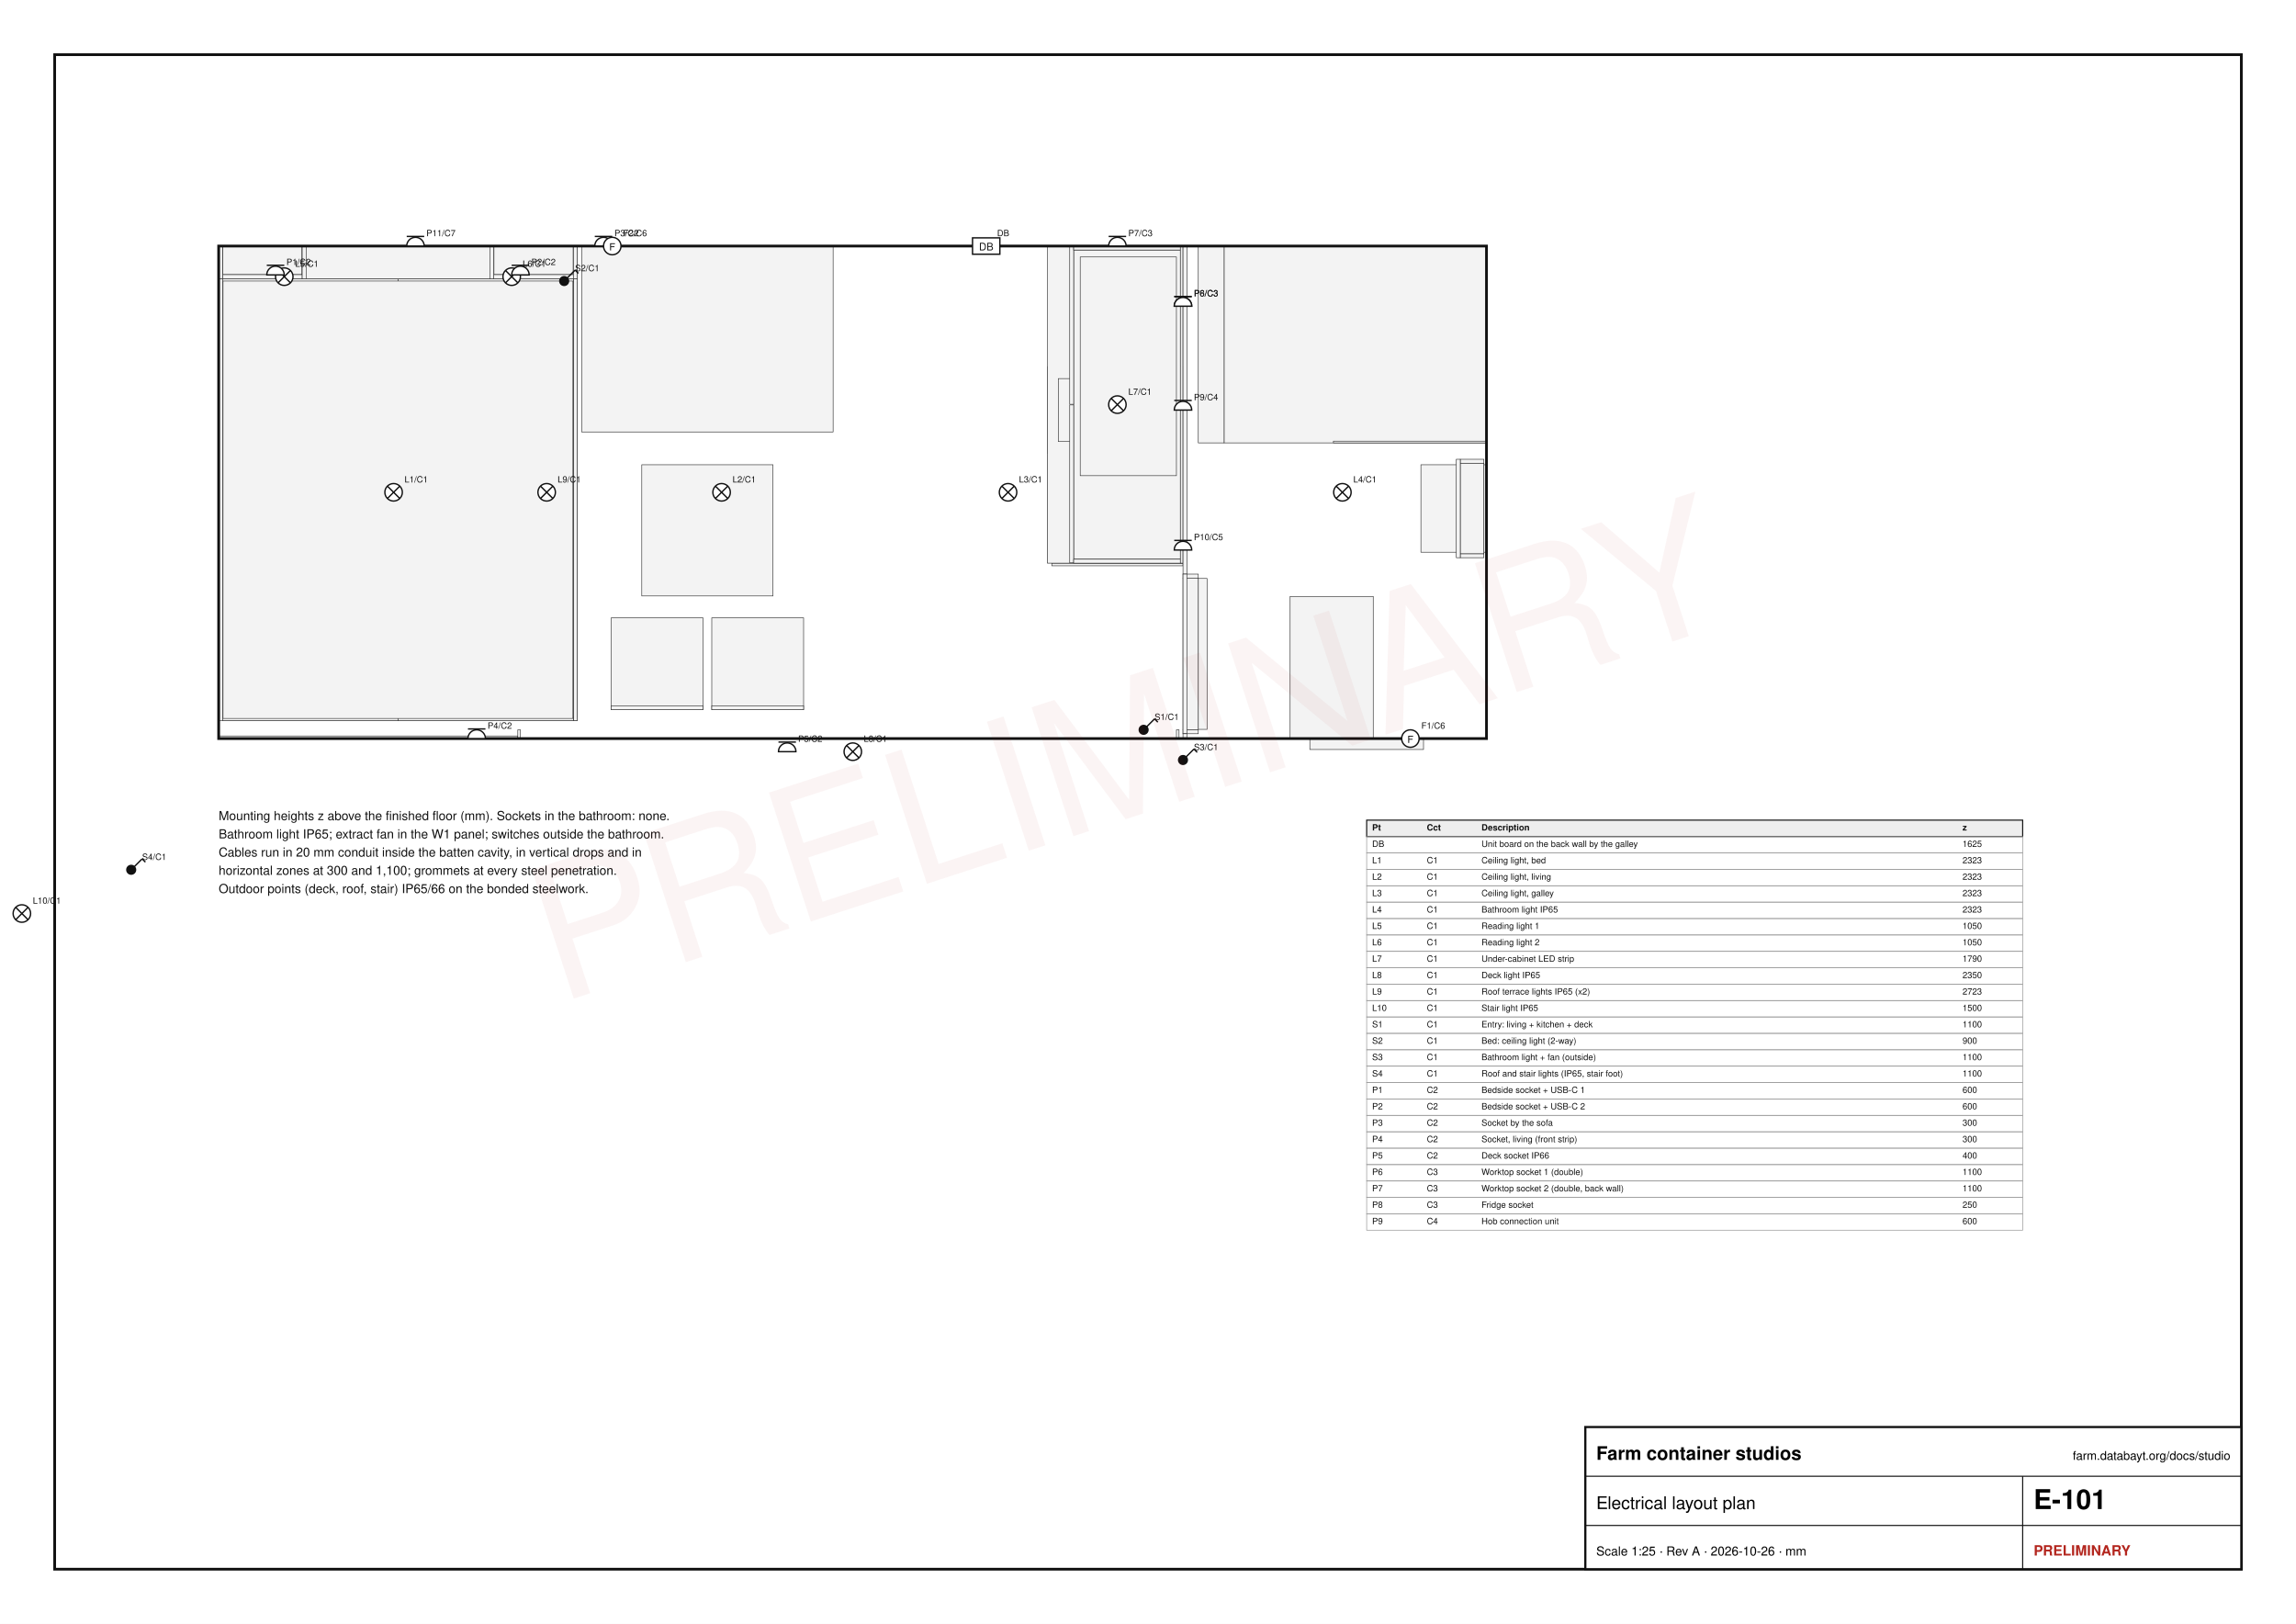
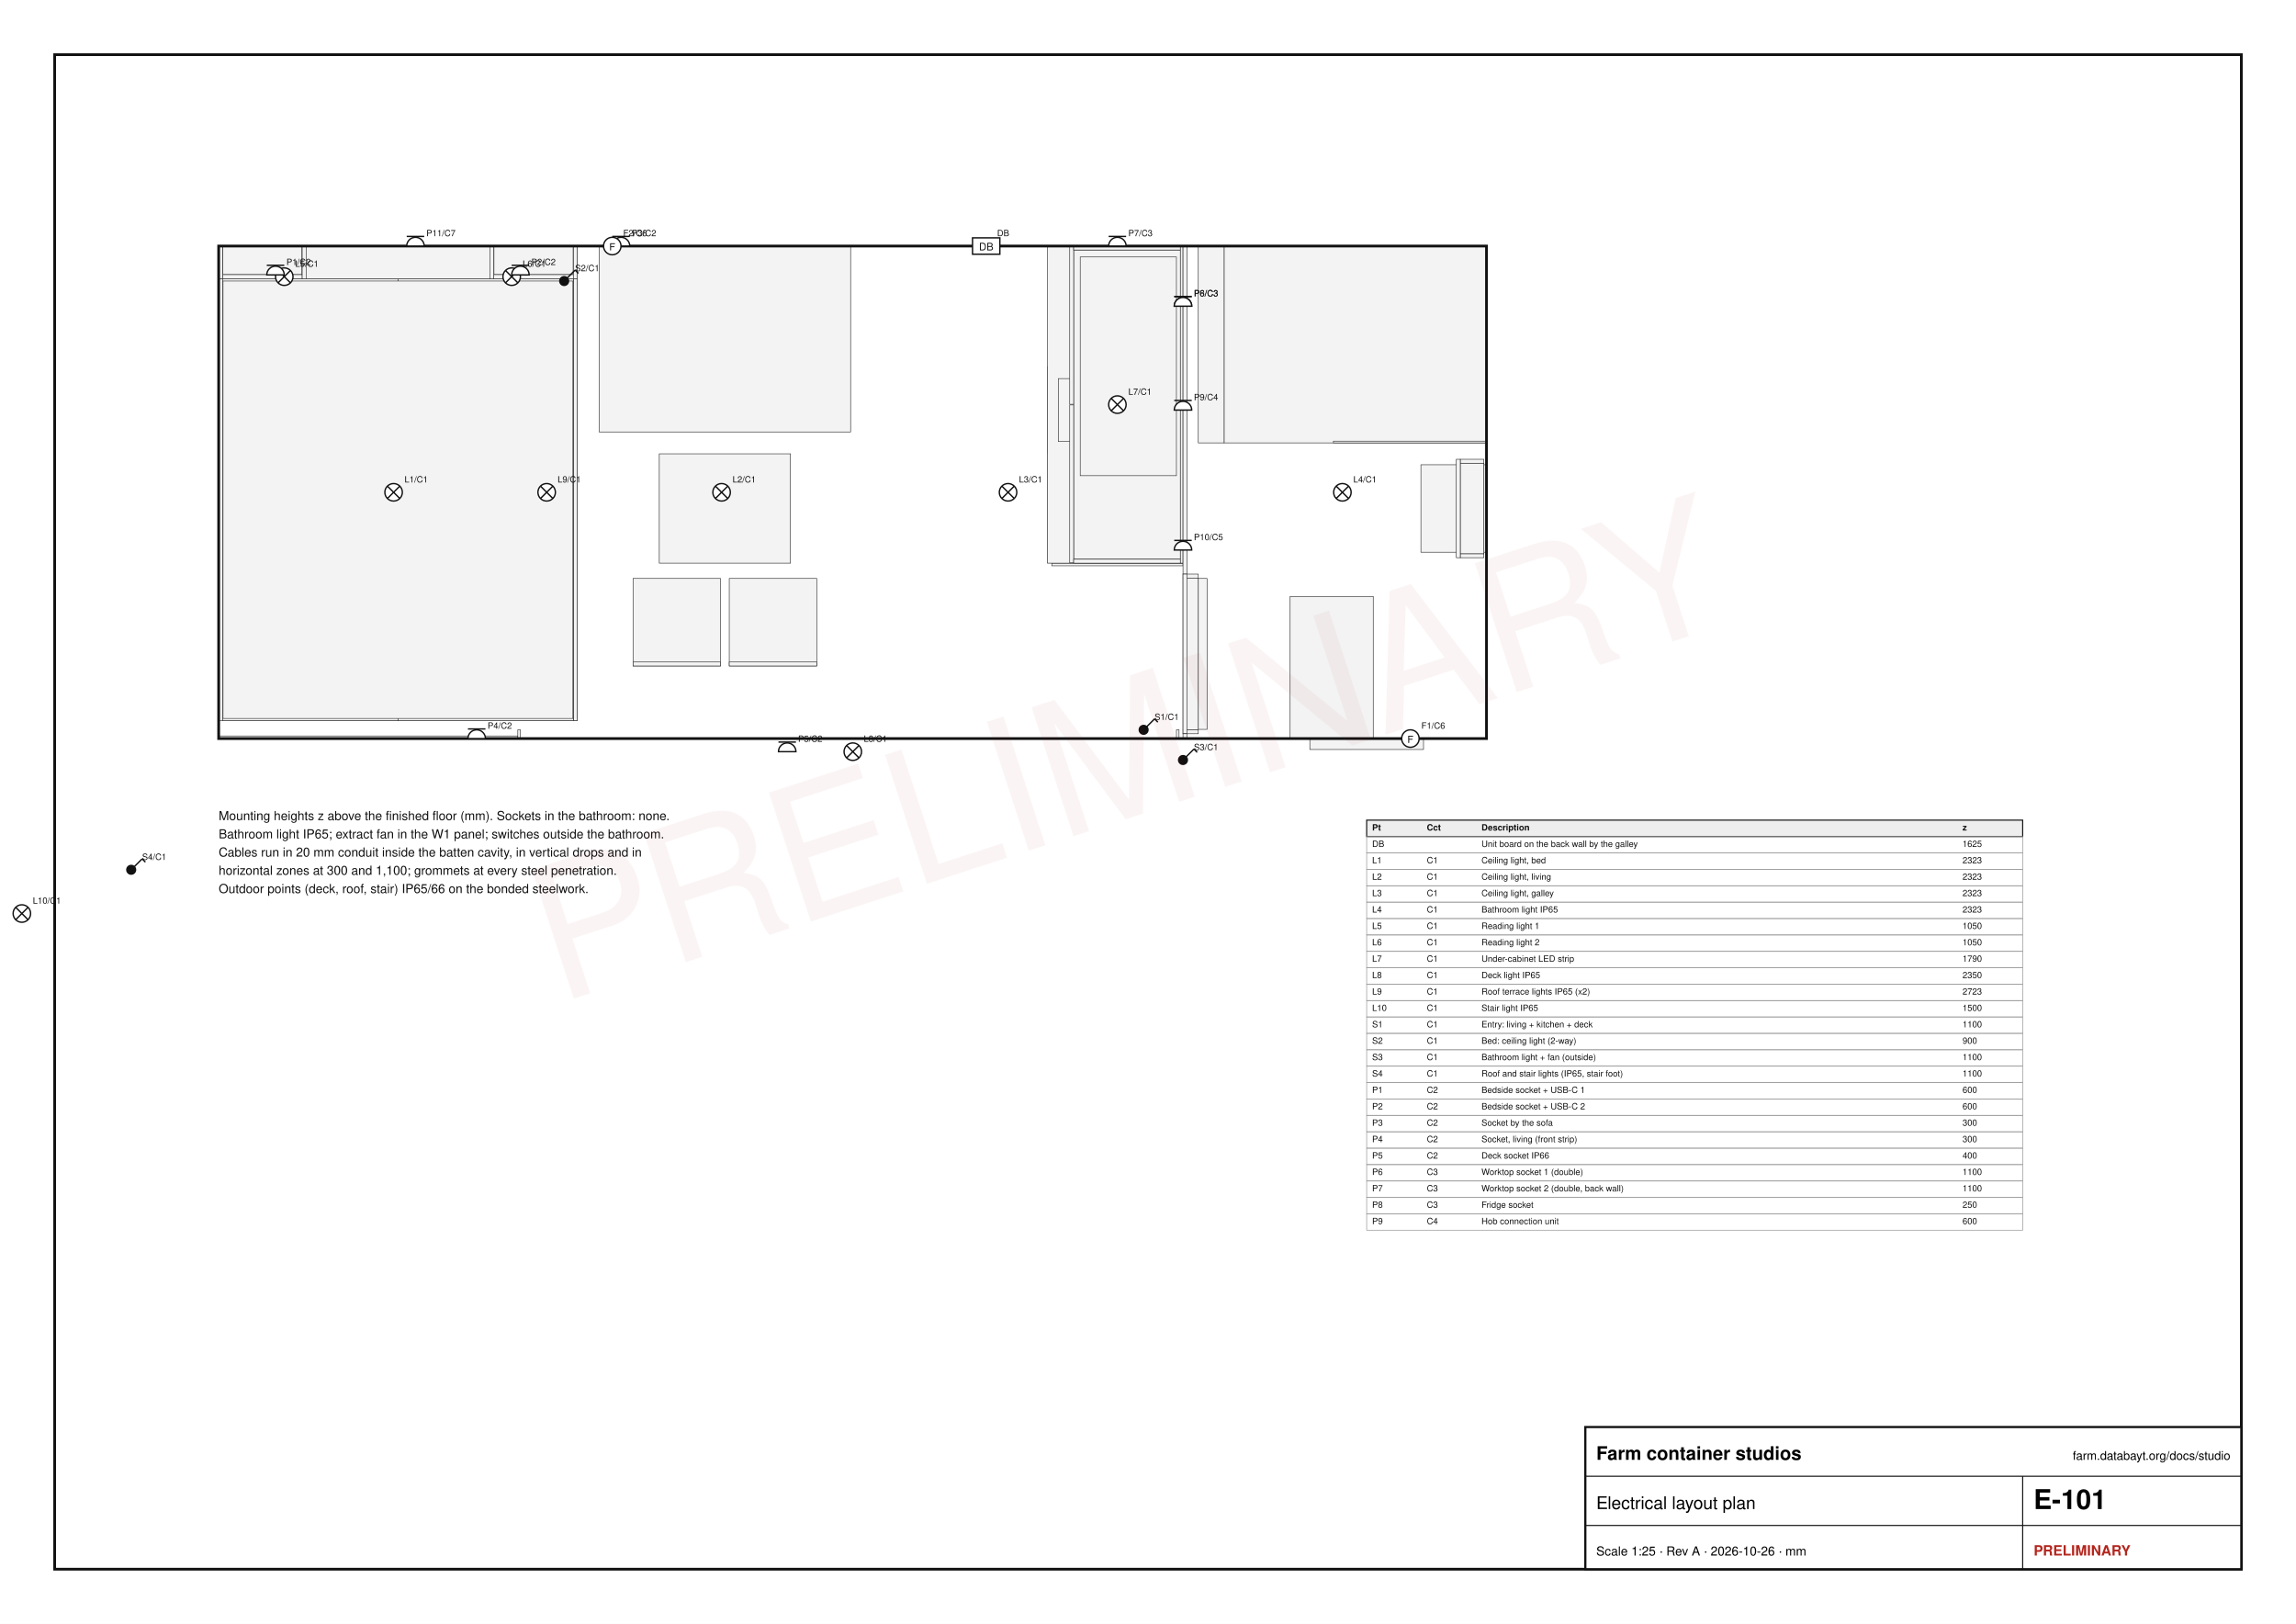
<svg xmlns="http://www.w3.org/2000/svg" width="420mm" height="297mm" viewBox="0 0 420 297" font-family="Helvetica, Arial, sans-serif">
  <rect x="0" y="0" width="420" height="297" fill="#fff" />
  <rect x="10" y="10" width="400" height="277" fill="none" stroke="#111" stroke-width="0.5" />
  <rect x="223.92" y="45" width="48" height="36" fill="#f3f3f3" stroke="#222" stroke-width="0.1" />
  <rect x="104.88" y="51" width="0.72" height="80.8" fill="#f3f3f3" stroke="#222" stroke-width="0.1" />
  <rect x="40" y="134.6" width="54.72" height="0.48" fill="#f3f3f3" stroke="#222" stroke-width="0.1" />
  <rect x="193.28" y="67" width="0.72" height="36" fill="#f3f3f3" stroke="#222" stroke-width="0.1" />
  <rect x="192.4" y="67.72" width="23.52" height="14.56" fill="#f3f3f3" stroke="#222" stroke-width="0.1" />
  <rect x="192.4" y="83.72" width="23.52" height="18.56" fill="#f3f3f3" stroke="#222" stroke-width="0.1" />
  <rect x="192.48" y="68.72" width="22.16" height="12.56" fill="#f3f3f3" stroke="#222" stroke-width="0.1" />
  <rect x="192.48" y="68.24" width="22.64" height="0.48" fill="#f3f3f3" stroke="#222" stroke-width="0.1" />
  <rect x="192.48" y="81.28" width="22.64" height="0.48" fill="#f3f3f3" stroke="#222" stroke-width="0.1" />
  <rect x="214.64" y="68.72" width="0.48" height="12.56" fill="#f3f3f3" stroke="#222" stroke-width="0.1" />
  <rect x="104.88" y="51.72" width="0.72" height="79.36" fill="#f3f3f3" stroke="#222" stroke-width="0.1" />
  <rect x="40" y="51" width="0.72" height="80.8" fill="#f3f3f3" stroke="#222" stroke-width="0.1" />
  <rect x="104.88" y="51" width="0.72" height="80.8" fill="#f3f3f3" stroke="#222" stroke-width="0.1" />
  <rect x="40.72" y="51" width="64.16" height="0.72" fill="#f3f3f3" stroke="#222" stroke-width="0.1" />
  <rect x="40.72" y="131.08" width="64.16" height="0.72" fill="#f3f3f3" stroke="#222" stroke-width="0.1" />
  <rect x="76.88" y="51.72" width="0.72" height="79.36" fill="#f3f3f3" stroke="#222" stroke-width="0.1" />
-   <rect x="112.6" y="121.04" width="15.2" height="0.72" fill="#f3f3f3" stroke="#222" stroke-width="0.1" />
-   <rect x="119.84" y="113.8" width="0.72" height="14.48" fill="#f3f3f3" stroke="#222" stroke-width="0.1" />
-   <rect x="131" y="121.04" width="15.2" height="0.72" fill="#f3f3f3" stroke="#222" stroke-width="0.1" />
-   <rect x="138.24" y="113.8" width="0.72" height="14.48" fill="#f3f3f3" stroke="#222" stroke-width="0.1" />
+   <rect x="116.6" y="113.44" width="14.4" height="0.72" fill="#f3f3f3" stroke="#222" stroke-width="0.1" />
+   <rect x="123.44" y="106.6" width="0.72" height="13.68" fill="#f3f3f3" stroke="#222" stroke-width="0.1" />
+   <rect x="134.2" y="113.44" width="14.4" height="0.72" fill="#f3f3f3" stroke="#222" stroke-width="0.1" />
+   <rect x="141.04" y="106.6" width="0.72" height="13.68" fill="#f3f3f3" stroke="#222" stroke-width="0.1" />
  <rect x="40.72" y="51" width="32.08" height="80.8" fill="#f3f3f3" stroke="#222" stroke-width="0.1" />
  <rect x="72.8" y="51" width="32.08" height="80.8" fill="#f3f3f3" stroke="#222" stroke-width="0.1" />
-   <rect x="111.8" y="113" width="16.8" height="16.8" fill="#f3f3f3" stroke="#222" stroke-width="0.1" />
-   <rect x="130.2" y="113" width="16.8" height="16.8" fill="#f3f3f3" stroke="#222" stroke-width="0.1" />
+   <rect x="115.8" y="105.8" width="16" height="16" fill="#f3f3f3" stroke="#222" stroke-width="0.1" />
+   <rect x="133.4" y="105.8" width="16" height="16" fill="#f3f3f3" stroke="#222" stroke-width="0.1" />
  <rect x="191.68" y="67.06" width="0.72" height="15.88" fill="#f3f3f3" stroke="#222" stroke-width="0.1" />
  <rect x="192.48" y="68.72" width="22.16" height="12.56" fill="#f3f3f3" stroke="#222" stroke-width="0.1" />
  <rect x="40.8" y="51.4" width="64" height="80" fill="#f3f3f3" stroke="#222" stroke-width="0.1" />
  <rect x="192.48" y="68.24" width="22.64" height="0.48" fill="#f3f3f3" stroke="#222" stroke-width="0.1" />
  <rect x="192.48" y="81.28" width="22.64" height="0.48" fill="#f3f3f3" stroke="#222" stroke-width="0.1" />
  <rect x="214.64" y="68.72" width="0.48" height="12.56" fill="#f3f3f3" stroke="#222" stroke-width="0.1" />
-   <rect x="119.4" y="96.64" width="20" height="0.72" fill="#f3f3f3" stroke="#222" stroke-width="0.1" />
-   <rect x="129.04" y="87" width="0.72" height="20" fill="#f3f3f3" stroke="#222" stroke-width="0.1" />
-   <rect x="117.4" y="85" width="24" height="24" fill="#f3f3f3" stroke="#222" stroke-width="0.1" />
+   <rect x="122.6" y="92.64" width="20" height="0.72" fill="#f3f3f3" stroke="#222" stroke-width="0.1" />
+   <rect x="132.24" y="85" width="0.72" height="16" fill="#f3f3f3" stroke="#222" stroke-width="0.1" />
+   <rect x="120.6" y="83" width="24" height="20" fill="#f3f3f3" stroke="#222" stroke-width="0.1" />
  <rect x="236" y="109.08" width="15.2" height="26" fill="#f3f3f3" stroke="#222" stroke-width="0.1" />
-   <rect x="106.4" y="45" width="46" height="34" fill="#f3f3f3" stroke="#222" stroke-width="0.1" />
-   <rect x="111.8" y="129.08" width="16.8" height="0.72" fill="#f3f3f3" stroke="#222" stroke-width="0.1" />
-   <rect x="130.2" y="129.08" width="16.8" height="0.72" fill="#f3f3f3" stroke="#222" stroke-width="0.1" />
+   <rect x="109.6" y="45" width="46" height="34" fill="#f3f3f3" stroke="#222" stroke-width="0.1" />
+   <rect x="115.8" y="121.08" width="16" height="0.72" fill="#f3f3f3" stroke="#222" stroke-width="0.1" />
+   <rect x="133.4" y="121.08" width="16" height="0.72" fill="#f3f3f3" stroke="#222" stroke-width="0.1" />
  <rect x="259.92" y="85" width="12" height="16" fill="#f3f3f3" stroke="#222" stroke-width="0.1" />
  <rect x="192.8" y="45.4" width="22" height="20.4" fill="#f3f3f3" stroke="#222" stroke-width="0.1" />
  <rect x="191.68" y="83.06" width="0.72" height="19.88" fill="#f3f3f3" stroke="#222" stroke-width="0.1" />
  <rect x="191.68" y="67.06" width="0.72" height="15.88" fill="#f3f3f3" stroke="#222" stroke-width="0.1" />
  <rect x="192.4" y="66.28" width="23.52" height="0.72" fill="#f3f3f3" stroke="#222" stroke-width="0.1" />
  <rect x="192.4" y="45" width="4" height="21.28" fill="#f3f3f3" stroke="#222" stroke-width="0.1" />
  <rect x="211.92" y="45" width="4" height="21.28" fill="#f3f3f3" stroke="#222" stroke-width="0.1" />
  <rect x="192.4" y="67" width="23.52" height="0.72" fill="#f3f3f3" stroke="#222" stroke-width="0.1" />
  <rect x="192.4" y="82.28" width="23.52" height="0.72" fill="#f3f3f3" stroke="#222" stroke-width="0.1" />
  <rect x="192.4" y="67.72" width="4" height="14.56" fill="#f3f3f3" stroke="#222" stroke-width="0.1" />
  <rect x="211.92" y="67.72" width="4" height="14.56" fill="#f3f3f3" stroke="#222" stroke-width="0.1" />
  <rect x="215.92" y="67" width="0.48" height="16" fill="#f3f3f3" stroke="#222" stroke-width="0.1" />
  <rect x="192.4" y="83" width="23.52" height="0.72" fill="#f3f3f3" stroke="#222" stroke-width="0.1" />
  <rect x="192.4" y="102.28" width="23.52" height="0.72" fill="#f3f3f3" stroke="#222" stroke-width="0.1" />
  <rect x="192.4" y="83.72" width="4" height="18.56" fill="#f3f3f3" stroke="#222" stroke-width="0.1" />
  <rect x="211.92" y="83.72" width="4" height="18.56" fill="#f3f3f3" stroke="#222" stroke-width="0.1" />
  <rect x="215.92" y="83" width="0.48" height="20" fill="#f3f3f3" stroke="#222" stroke-width="0.1" />
  <rect x="192.4" y="103" width="24" height="0.48" fill="#f3f3f3" stroke="#222" stroke-width="0.1" />
  <rect x="191.6" y="45" width="24.8" height="58" fill="#f3f3f3" stroke="#222" stroke-width="0.1" />
  <rect x="197.6" y="84.4" width="16.8" height="17.2" fill="#f3f3f3" stroke="#222" stroke-width="0.1" />
  <rect x="193.6" y="69.24" width="20.8" height="11.52" fill="#f3f3f3" stroke="#222" stroke-width="0.1" />
  <rect x="104.88" y="45" width="0.72" height="5.28" fill="#f3f3f3" stroke="#222" stroke-width="0.1" />
  <rect x="219.2" y="45" width="4.72" height="36" fill="#f3f3f3" stroke="#222" stroke-width="0.1" />
  <rect x="40" y="50.28" width="65.6" height="0.72" fill="#f3f3f3" stroke="#222" stroke-width="0.1" />
  <rect x="40" y="45" width="65.6" height="6" fill="#f3f3f3" stroke="#222" stroke-width="0.1" />
  <rect x="40.72" y="45" width="14.56" height="6" fill="#f3f3f3" stroke="#222" stroke-width="0.1" />
  <rect x="90.32" y="45" width="14.56" height="6" fill="#f3f3f3" stroke="#222" stroke-width="0.1" />
  <rect x="267.12" y="84.72" width="4.32" height="16.56" fill="#f3f3f3" stroke="#222" stroke-width="0.1" />
  <rect x="40.76" y="45.08" width="14.48" height="5.12" fill="#f3f3f3" stroke="#222" stroke-width="0.1" />
  <rect x="90.36" y="45.08" width="14.48" height="5.12" fill="#f3f3f3" stroke="#222" stroke-width="0.1" />
  <rect x="267.52" y="84.76" width="3.92" height="16.48" fill="#f3f3f3" stroke="#222" stroke-width="0.1" />
  <rect x="203.6" y="67.8" width="12" height="14.4" fill="#f3f3f3" stroke="#222" stroke-width="0.1" />
  <rect x="203.6" y="67" width="12.8" height="16" fill="#f3f3f3" stroke="#222" stroke-width="0.1" />
  <rect x="40.76" y="45.08" width="14.48" height="5.12" fill="#f3f3f3" stroke="#222" stroke-width="0.1" />
  <rect x="90.36" y="45.08" width="14.48" height="5.12" fill="#f3f3f3" stroke="#222" stroke-width="0.1" />
  <rect x="196.4" y="45.72" width="19.52" height="56.56" fill="#f3f3f3" stroke="#222" stroke-width="0.1" />
  <rect x="267.12" y="84" width="4.32" height="0.72" fill="#f3f3f3" stroke="#222" stroke-width="0.1" />
  <rect x="267.12" y="101.28" width="4.32" height="0.72" fill="#f3f3f3" stroke="#222" stroke-width="0.1" />
  <rect x="267.12" y="84.72" width="4.32" height="16.56" fill="#f3f3f3" stroke="#222" stroke-width="0.1" />
  <rect x="266.4" y="84" width="0.72" height="18" fill="#f3f3f3" stroke="#222" stroke-width="0.1" />
  <rect x="40.76" y="45.08" width="14.48" height="5.12" fill="#f3f3f3" stroke="#222" stroke-width="0.1" />
  <rect x="90.36" y="45.08" width="14.48" height="5.12" fill="#f3f3f3" stroke="#222" stroke-width="0.1" />
  <rect x="219.2" y="105.8" width="1.6" height="27.6" fill="#f3f3f3" stroke="#222" stroke-width="0.1" />
  <rect x="239.6" y="135.08" width="20.8" height="2" fill="#f3f3f3" stroke="#222" stroke-width="0.1" />
  <rect x="243.92" y="80.68" width="28" height="0.32" fill="#f3f3f3" stroke="#222" stroke-width="0.1" />
  <rect x="216.4" y="105" width="2.8" height="0.72" fill="#f3f3f3" stroke="#222" stroke-width="0.1" />
  <rect x="216.4" y="133.48" width="2.8" height="0.72" fill="#f3f3f3" stroke="#222" stroke-width="0.1" />
  <rect x="216.4" y="105.72" width="2.8" height="27.76" fill="#f3f3f3" stroke="#222" stroke-width="0.1" />
  <rect x="40" y="45" width="0.72" height="6" fill="#f3f3f3" stroke="#222" stroke-width="0.1" />
  <rect x="55.28" y="45" width="0.72" height="6" fill="#f3f3f3" stroke="#222" stroke-width="0.1" />
  <rect x="89.6" y="45" width="0.72" height="6" fill="#f3f3f3" stroke="#222" stroke-width="0.1" />
  <rect x="104.88" y="45" width="0.72" height="6" fill="#f3f3f3" stroke="#222" stroke-width="0.1" />
  <rect x="94.72" y="133.48" width="0.48" height="1.6" fill="#f3f3f3" stroke="#222" stroke-width="0.1" />
  <rect x="215.2" y="133.48" width="0.48" height="1.6" fill="#f3f3f3" stroke="#222" stroke-width="0.1" />
  <rect x="197.6" y="47" width="17.6" height="40" fill="#f3f3f3" stroke="#222" stroke-width="0.1" />
  <rect x="195.68" y="45.06" width="0.72" height="28.88" fill="#f3f3f3" stroke="#222" stroke-width="0.1" />
  <rect x="195.68" y="74.06" width="0.72" height="28.88" fill="#f3f3f3" stroke="#222" stroke-width="0.1" />
  <rect x="196.4" y="45" width="19.52" height="0.72" fill="#f3f3f3" stroke="#222" stroke-width="0.1" />
  <rect x="196.4" y="102.28" width="19.52" height="0.72" fill="#f3f3f3" stroke="#222" stroke-width="0.1" />
  <rect x="215.92" y="45" width="0.48" height="58" fill="#f3f3f3" stroke="#222" stroke-width="0.1" />
  <rect x="216.4" y="45" width="0.72" height="30" fill="#f3f3f3" stroke="#222" stroke-width="0.1" />
  <rect x="216.4" y="75" width="0.72" height="30" fill="#f3f3f3" stroke="#222" stroke-width="0.1" />
  <rect x="216.4" y="105" width="0.72" height="29.2" fill="#f3f3f3" stroke="#222" stroke-width="0.1" />
  <rect x="216.4" y="134.2" width="0.72" height="0.88" fill="#f3f3f3" stroke="#222" stroke-width="0.1" />
  <rect x="40" y="45" width="231.92" height="90.08" fill="none" stroke="#111" stroke-width="0.5" />
  <rect x="177.9" y="43.5" width="5" height="3" fill="#fff" stroke="#111" stroke-width="0.25" />
  <text x="180.4" y="45.8" font-size="1.9" text-anchor="middle" font-weight="normal" fill="#111">DB</text>
  <text x="182.4" y="43.2" font-size="1.6" text-anchor="start" font-weight="normal" fill="#111">DB</text>
  <circle cx="72" cy="90.04" r="1.6" fill="#fff" stroke="#111" stroke-width="0.25" />
  <line x1="70.88" y1="88.92" x2="73.12" y2="91.16" stroke="#111" stroke-width="0.25" />
  <line x1="70.88" y1="91.16" x2="73.12" y2="88.92" stroke="#111" stroke-width="0.25" />
  <text x="74" y="88.24" font-size="1.6" text-anchor="start" font-weight="normal" fill="#111">L1/C1</text>
  <circle cx="132" cy="90.04" r="1.6" fill="#fff" stroke="#111" stroke-width="0.25" />
  <line x1="130.88" y1="88.92" x2="133.12" y2="91.16" stroke="#111" stroke-width="0.25" />
  <line x1="130.88" y1="91.16" x2="133.12" y2="88.92" stroke="#111" stroke-width="0.25" />
  <text x="134" y="88.24" font-size="1.6" text-anchor="start" font-weight="normal" fill="#111">L2/C1</text>
  <circle cx="184.4" cy="90.04" r="1.6" fill="#fff" stroke="#111" stroke-width="0.25" />
  <line x1="183.28" y1="88.92" x2="185.52" y2="91.16" stroke="#111" stroke-width="0.25" />
  <line x1="183.28" y1="91.16" x2="185.52" y2="88.92" stroke="#111" stroke-width="0.25" />
  <text x="186.4" y="88.24" font-size="1.6" text-anchor="start" font-weight="normal" fill="#111">L3/C1</text>
  <circle cx="245.56" cy="90.04" r="1.6" fill="#fff" stroke="#111" stroke-width="0.25" />
  <line x1="244.44" y1="88.92" x2="246.68" y2="91.16" stroke="#111" stroke-width="0.25" />
  <line x1="244.44" y1="91.16" x2="246.68" y2="88.92" stroke="#111" stroke-width="0.25" />
  <text x="247.56" y="88.24" font-size="1.6" text-anchor="start" font-weight="normal" fill="#111">L4/C1</text>
  <circle cx="52" cy="50.6" r="1.6" fill="#fff" stroke="#111" stroke-width="0.25" />
  <line x1="50.88" y1="49.48" x2="53.12" y2="51.72" stroke="#111" stroke-width="0.25" />
  <line x1="50.88" y1="51.72" x2="53.12" y2="49.48" stroke="#111" stroke-width="0.25" />
  <text x="54" y="48.8" font-size="1.6" text-anchor="start" font-weight="normal" fill="#111">L5/C1</text>
  <circle cx="93.6" cy="50.6" r="1.6" fill="#fff" stroke="#111" stroke-width="0.25" />
  <line x1="92.48" y1="49.48" x2="94.72" y2="51.72" stroke="#111" stroke-width="0.25" />
  <line x1="92.48" y1="51.72" x2="94.72" y2="49.48" stroke="#111" stroke-width="0.25" />
  <text x="95.6" y="48.8" font-size="1.6" text-anchor="start" font-weight="normal" fill="#111">L6/C1</text>
  <circle cx="204.4" cy="74" r="1.6" fill="#fff" stroke="#111" stroke-width="0.25" />
  <line x1="203.28" y1="72.88" x2="205.52" y2="75.12" stroke="#111" stroke-width="0.25" />
  <line x1="203.28" y1="75.12" x2="205.52" y2="72.88" stroke="#111" stroke-width="0.25" />
  <text x="206.4" y="72.2" font-size="1.6" text-anchor="start" font-weight="normal" fill="#111">L7/C1</text>
  <circle cx="156" cy="137.48" r="1.6" fill="#fff" stroke="#111" stroke-width="0.25" />
  <line x1="154.88" y1="136.36" x2="157.12" y2="138.6" stroke="#111" stroke-width="0.25" />
  <line x1="154.88" y1="138.6" x2="157.12" y2="136.36" stroke="#111" stroke-width="0.25" />
  <text x="158" y="135.68" font-size="1.6" text-anchor="start" font-weight="normal" fill="#111">L8/C1</text>
  <circle cx="100" cy="90.04" r="1.6" fill="#fff" stroke="#111" stroke-width="0.25" />
  <line x1="98.88" y1="88.92" x2="101.12" y2="91.16" stroke="#111" stroke-width="0.25" />
  <line x1="98.88" y1="91.16" x2="101.12" y2="88.92" stroke="#111" stroke-width="0.25" />
  <text x="102" y="88.24" font-size="1.6" text-anchor="start" font-weight="normal" fill="#111">L9/C1</text>
  <circle cx="4" cy="167.08" r="1.6" fill="#fff" stroke="#111" stroke-width="0.25" />
  <line x1="2.88" y1="165.96" x2="5.12" y2="168.2" stroke="#111" stroke-width="0.25" />
  <line x1="2.88" y1="168.2" x2="5.12" y2="165.96" stroke="#111" stroke-width="0.25" />
  <text x="6" y="165.28" font-size="1.6" text-anchor="start" font-weight="normal" fill="#111">L10/C1</text>
  <circle cx="209.2" cy="133.48" r="0.8" fill="#111" stroke="#111" stroke-width="0.25" />
  <line x1="209.2" y1="133.48" x2="211.2" y2="131.48" stroke="#111" stroke-width="0.25" />
  <line x1="211.2" y1="131.48" x2="211.8" y2="132.08" stroke="#111" stroke-width="0.25" />
  <text x="211.2" y="131.68" font-size="1.6" text-anchor="start" font-weight="normal" fill="#111">S1/C1</text>
  <circle cx="103.2" cy="51.4" r="0.8" fill="#111" stroke="#111" stroke-width="0.25" />
  <line x1="103.2" y1="51.4" x2="105.2" y2="49.4" stroke="#111" stroke-width="0.25" />
  <line x1="105.2" y1="49.4" x2="105.8" y2="50" stroke="#111" stroke-width="0.25" />
  <text x="105.2" y="49.6" font-size="1.6" text-anchor="start" font-weight="normal" fill="#111">S2/C1</text>
  <circle cx="216.4" cy="139" r="0.8" fill="#111" stroke="#111" stroke-width="0.25" />
  <line x1="216.4" y1="139" x2="218.4" y2="137" stroke="#111" stroke-width="0.25" />
  <line x1="218.4" y1="137" x2="219" y2="137.6" stroke="#111" stroke-width="0.25" />
  <text x="218.4" y="137.2" font-size="1.6" text-anchor="start" font-weight="normal" fill="#111">S3/C1</text>
  <circle cx="24" cy="159.08" r="0.8" fill="#111" stroke="#111" stroke-width="0.25" />
  <line x1="24" y1="159.08" x2="26" y2="157.08" stroke="#111" stroke-width="0.25" />
  <line x1="26" y1="157.08" x2="26.6" y2="157.68" stroke="#111" stroke-width="0.25" />
  <text x="26" y="157.28" font-size="1.6" text-anchor="start" font-weight="normal" fill="#111">S4/C1</text>
  <path d="M48.8,50.28 A1.6,1.6 0 0 1 52,50.28 Z" fill="#fff" stroke="#111" stroke-width="0.25" />
  <line x1="48.8" y1="48.52" x2="52" y2="48.52" stroke="#111" stroke-width="0.25" />
  <text x="52.4" y="48.48" font-size="1.6" text-anchor="start" font-weight="normal" fill="#111">P1/C2</text>
  <path d="M93.6,50.28 A1.6,1.6 0 0 1 96.8,50.28 Z" fill="#fff" stroke="#111" stroke-width="0.25" />
  <line x1="93.6" y1="48.52" x2="96.8" y2="48.52" stroke="#111" stroke-width="0.25" />
  <text x="97.2" y="48.48" font-size="1.6" text-anchor="start" font-weight="normal" fill="#111">P2/C2</text>
-   <path d="M108.8,45 A1.6,1.6 0 0 1 112,45 Z" fill="#fff" stroke="#111" stroke-width="0.25" />
-   <line x1="108.8" y1="43.24" x2="112" y2="43.24" stroke="#111" stroke-width="0.25" />
-   <text x="112.4" y="43.2" font-size="1.6" text-anchor="start" font-weight="normal" fill="#111">P3/C2</text>
+   <path d="M112,45 A1.6,1.6 0 0 1 115.2,45 Z" fill="#fff" stroke="#111" stroke-width="0.25" />
+   <line x1="112" y1="43.24" x2="115.2" y2="43.24" stroke="#111" stroke-width="0.25" />
+   <text x="115.6" y="43.2" font-size="1.6" text-anchor="start" font-weight="normal" fill="#111">P3/C2</text>
  <path d="M85.6,135.08 A1.6,1.6 0 0 1 88.8,135.08 Z" fill="#fff" stroke="#111" stroke-width="0.25" />
  <line x1="85.6" y1="133.32" x2="88.8" y2="133.32" stroke="#111" stroke-width="0.25" />
  <text x="89.2" y="133.28" font-size="1.6" text-anchor="start" font-weight="normal" fill="#111">P4/C2</text>
  <path d="M142.4,137.48 A1.6,1.6 0 0 1 145.6,137.48 Z" fill="#fff" stroke="#111" stroke-width="0.25" />
  <line x1="142.4" y1="135.72" x2="145.6" y2="135.72" stroke="#111" stroke-width="0.25" />
  <text x="146" y="135.68" font-size="1.6" text-anchor="start" font-weight="normal" fill="#111">P5/C2</text>
  <path d="M214.8,56 A1.6,1.6 0 0 1 218,56 Z" fill="#fff" stroke="#111" stroke-width="0.25" />
  <line x1="214.8" y1="54.24" x2="218" y2="54.24" stroke="#111" stroke-width="0.25" />
  <text x="218.4" y="54.2" font-size="1.6" text-anchor="start" font-weight="normal" fill="#111">P6/C3</text>
  <path d="M202.8,45 A1.6,1.6 0 0 1 206,45 Z" fill="#fff" stroke="#111" stroke-width="0.25" />
  <line x1="202.8" y1="43.24" x2="206" y2="43.24" stroke="#111" stroke-width="0.25" />
  <text x="206.4" y="43.2" font-size="1.6" text-anchor="start" font-weight="normal" fill="#111">P7/C3</text>
  <path d="M214.8,56 A1.6,1.6 0 0 1 218,56 Z" fill="#fff" stroke="#111" stroke-width="0.25" />
  <line x1="214.8" y1="54.24" x2="218" y2="54.24" stroke="#111" stroke-width="0.25" />
  <text x="218.4" y="54.2" font-size="1.6" text-anchor="start" font-weight="normal" fill="#111">P8/C3</text>
  <path d="M214.8,75 A1.6,1.6 0 0 1 218,75 Z" fill="#fff" stroke="#111" stroke-width="0.25" />
  <line x1="214.8" y1="73.24" x2="218" y2="73.24" stroke="#111" stroke-width="0.25" />
  <text x="218.4" y="73.2" font-size="1.6" text-anchor="start" font-weight="normal" fill="#111">P9/C4</text>
  <path d="M214.8,100.6 A1.6,1.6 0 0 1 218,100.6 Z" fill="#fff" stroke="#111" stroke-width="0.25" />
  <line x1="214.8" y1="98.84" x2="218" y2="98.84" stroke="#111" stroke-width="0.25" />
  <text x="218.4" y="98.8" font-size="1.6" text-anchor="start" font-weight="normal" fill="#111">P10/C5</text>
  <circle cx="258" cy="135.08" r="1.6" fill="#fff" stroke="#111" stroke-width="0.25" />
  <text x="258" y="135.88" font-size="1.8" text-anchor="middle" font-weight="normal" fill="#111">F</text>
  <text x="260" y="133.28" font-size="1.6" text-anchor="start" font-weight="normal" fill="#111">F1/C6</text>
  <circle cx="112" cy="45" r="1.6" fill="#fff" stroke="#111" stroke-width="0.25" />
  <text x="112" y="45.8" font-size="1.8" text-anchor="middle" font-weight="normal" fill="#111">F</text>
  <text x="114" y="43.2" font-size="1.6" text-anchor="start" font-weight="normal" fill="#111">F2/C6</text>
  <path d="M74.4,45 A1.6,1.6 0 0 1 77.6,45 Z" fill="#fff" stroke="#111" stroke-width="0.25" />
  <line x1="74.4" y1="43.24" x2="77.6" y2="43.24" stroke="#111" stroke-width="0.25" />
  <text x="78" y="43.2" font-size="1.6" text-anchor="start" font-weight="normal" fill="#111">P11/C7</text>
  <rect x="250" y="150" width="120" height="3" fill="#eee" stroke="#111" stroke-width="0.2" />
  <text x="251" y="151.9" font-size="1.6" text-anchor="start" font-weight="bold" fill="#111">Pt</text>
  <text x="261" y="151.9" font-size="1.6" text-anchor="start" font-weight="bold" fill="#111">Cct</text>
  <text x="271" y="151.9" font-size="1.6" text-anchor="start" font-weight="bold" fill="#111">Description</text>
  <text x="359" y="151.9" font-size="1.6" text-anchor="start" font-weight="bold" fill="#111">z</text>
  <rect x="250" y="153" width="120" height="3" fill="none" stroke="#999" stroke-width="0.12" />
  <text x="251" y="154.9" font-size="1.6" text-anchor="start" font-weight="normal" fill="#111">DB</text>
  <text x="261" y="154.9" font-size="1.6" text-anchor="start" font-weight="normal" fill="#111" />
  <text x="271" y="154.9" font-size="1.6" text-anchor="start" font-weight="normal" fill="#111">Unit board on the back wall by the galley</text>
  <text x="359" y="154.9" font-size="1.6" text-anchor="start" font-weight="normal" fill="#111">1625</text>
  <rect x="250" y="156" width="120" height="3" fill="none" stroke="#999" stroke-width="0.12" />
  <text x="251" y="157.9" font-size="1.6" text-anchor="start" font-weight="normal" fill="#111">L1</text>
  <text x="261" y="157.9" font-size="1.6" text-anchor="start" font-weight="normal" fill="#111">C1</text>
  <text x="271" y="157.9" font-size="1.6" text-anchor="start" font-weight="normal" fill="#111">Ceiling light, bed</text>
  <text x="359" y="157.9" font-size="1.6" text-anchor="start" font-weight="normal" fill="#111">2323</text>
  <rect x="250" y="159" width="120" height="3" fill="none" stroke="#999" stroke-width="0.12" />
  <text x="251" y="160.9" font-size="1.6" text-anchor="start" font-weight="normal" fill="#111">L2</text>
  <text x="261" y="160.9" font-size="1.6" text-anchor="start" font-weight="normal" fill="#111">C1</text>
  <text x="271" y="160.9" font-size="1.6" text-anchor="start" font-weight="normal" fill="#111">Ceiling light, living</text>
  <text x="359" y="160.9" font-size="1.6" text-anchor="start" font-weight="normal" fill="#111">2323</text>
  <rect x="250" y="162" width="120" height="3" fill="none" stroke="#999" stroke-width="0.12" />
  <text x="251" y="163.9" font-size="1.6" text-anchor="start" font-weight="normal" fill="#111">L3</text>
  <text x="261" y="163.9" font-size="1.6" text-anchor="start" font-weight="normal" fill="#111">C1</text>
  <text x="271" y="163.9" font-size="1.6" text-anchor="start" font-weight="normal" fill="#111">Ceiling light, galley</text>
  <text x="359" y="163.9" font-size="1.6" text-anchor="start" font-weight="normal" fill="#111">2323</text>
  <rect x="250" y="165" width="120" height="3" fill="none" stroke="#999" stroke-width="0.12" />
  <text x="251" y="166.9" font-size="1.6" text-anchor="start" font-weight="normal" fill="#111">L4</text>
  <text x="261" y="166.9" font-size="1.6" text-anchor="start" font-weight="normal" fill="#111">C1</text>
  <text x="271" y="166.9" font-size="1.6" text-anchor="start" font-weight="normal" fill="#111">Bathroom light IP65</text>
  <text x="359" y="166.9" font-size="1.6" text-anchor="start" font-weight="normal" fill="#111">2323</text>
  <rect x="250" y="168" width="120" height="3" fill="none" stroke="#999" stroke-width="0.12" />
  <text x="251" y="169.9" font-size="1.6" text-anchor="start" font-weight="normal" fill="#111">L5</text>
  <text x="261" y="169.9" font-size="1.6" text-anchor="start" font-weight="normal" fill="#111">C1</text>
  <text x="271" y="169.9" font-size="1.6" text-anchor="start" font-weight="normal" fill="#111">Reading light 1</text>
  <text x="359" y="169.9" font-size="1.6" text-anchor="start" font-weight="normal" fill="#111">1050</text>
  <rect x="250" y="171" width="120" height="3" fill="none" stroke="#999" stroke-width="0.12" />
  <text x="251" y="172.9" font-size="1.6" text-anchor="start" font-weight="normal" fill="#111">L6</text>
  <text x="261" y="172.9" font-size="1.6" text-anchor="start" font-weight="normal" fill="#111">C1</text>
  <text x="271" y="172.9" font-size="1.6" text-anchor="start" font-weight="normal" fill="#111">Reading light 2</text>
  <text x="359" y="172.9" font-size="1.6" text-anchor="start" font-weight="normal" fill="#111">1050</text>
  <rect x="250" y="174" width="120" height="3" fill="none" stroke="#999" stroke-width="0.12" />
  <text x="251" y="175.9" font-size="1.6" text-anchor="start" font-weight="normal" fill="#111">L7</text>
  <text x="261" y="175.9" font-size="1.6" text-anchor="start" font-weight="normal" fill="#111">C1</text>
  <text x="271" y="175.9" font-size="1.6" text-anchor="start" font-weight="normal" fill="#111">Under-cabinet LED strip</text>
  <text x="359" y="175.9" font-size="1.6" text-anchor="start" font-weight="normal" fill="#111">1790</text>
  <rect x="250" y="177" width="120" height="3" fill="none" stroke="#999" stroke-width="0.12" />
  <text x="251" y="178.9" font-size="1.6" text-anchor="start" font-weight="normal" fill="#111">L8</text>
  <text x="261" y="178.9" font-size="1.6" text-anchor="start" font-weight="normal" fill="#111">C1</text>
  <text x="271" y="178.9" font-size="1.6" text-anchor="start" font-weight="normal" fill="#111">Deck light IP65</text>
  <text x="359" y="178.9" font-size="1.6" text-anchor="start" font-weight="normal" fill="#111">2350</text>
  <rect x="250" y="180" width="120" height="3" fill="none" stroke="#999" stroke-width="0.12" />
  <text x="251" y="181.9" font-size="1.6" text-anchor="start" font-weight="normal" fill="#111">L9</text>
  <text x="261" y="181.9" font-size="1.6" text-anchor="start" font-weight="normal" fill="#111">C1</text>
  <text x="271" y="181.9" font-size="1.6" text-anchor="start" font-weight="normal" fill="#111">Roof terrace lights IP65 (x2)</text>
  <text x="359" y="181.9" font-size="1.6" text-anchor="start" font-weight="normal" fill="#111">2723</text>
  <rect x="250" y="183" width="120" height="3" fill="none" stroke="#999" stroke-width="0.12" />
  <text x="251" y="184.9" font-size="1.6" text-anchor="start" font-weight="normal" fill="#111">L10</text>
  <text x="261" y="184.9" font-size="1.6" text-anchor="start" font-weight="normal" fill="#111">C1</text>
  <text x="271" y="184.9" font-size="1.6" text-anchor="start" font-weight="normal" fill="#111">Stair light IP65</text>
  <text x="359" y="184.9" font-size="1.6" text-anchor="start" font-weight="normal" fill="#111">1500</text>
  <rect x="250" y="186" width="120" height="3" fill="none" stroke="#999" stroke-width="0.12" />
  <text x="251" y="187.9" font-size="1.6" text-anchor="start" font-weight="normal" fill="#111">S1</text>
  <text x="261" y="187.9" font-size="1.6" text-anchor="start" font-weight="normal" fill="#111">C1</text>
  <text x="271" y="187.9" font-size="1.6" text-anchor="start" font-weight="normal" fill="#111">Entry: living + kitchen + deck</text>
  <text x="359" y="187.9" font-size="1.6" text-anchor="start" font-weight="normal" fill="#111">1100</text>
  <rect x="250" y="189" width="120" height="3" fill="none" stroke="#999" stroke-width="0.12" />
  <text x="251" y="190.9" font-size="1.6" text-anchor="start" font-weight="normal" fill="#111">S2</text>
  <text x="261" y="190.9" font-size="1.6" text-anchor="start" font-weight="normal" fill="#111">C1</text>
  <text x="271" y="190.9" font-size="1.6" text-anchor="start" font-weight="normal" fill="#111">Bed: ceiling light (2-way)</text>
  <text x="359" y="190.9" font-size="1.6" text-anchor="start" font-weight="normal" fill="#111">900</text>
  <rect x="250" y="192" width="120" height="3" fill="none" stroke="#999" stroke-width="0.12" />
  <text x="251" y="193.9" font-size="1.6" text-anchor="start" font-weight="normal" fill="#111">S3</text>
  <text x="261" y="193.9" font-size="1.6" text-anchor="start" font-weight="normal" fill="#111">C1</text>
  <text x="271" y="193.9" font-size="1.6" text-anchor="start" font-weight="normal" fill="#111">Bathroom light + fan (outside)</text>
  <text x="359" y="193.9" font-size="1.6" text-anchor="start" font-weight="normal" fill="#111">1100</text>
  <rect x="250" y="195" width="120" height="3" fill="none" stroke="#999" stroke-width="0.12" />
  <text x="251" y="196.9" font-size="1.6" text-anchor="start" font-weight="normal" fill="#111">S4</text>
  <text x="261" y="196.9" font-size="1.6" text-anchor="start" font-weight="normal" fill="#111">C1</text>
  <text x="271" y="196.9" font-size="1.6" text-anchor="start" font-weight="normal" fill="#111">Roof and stair lights (IP65, stair foot)</text>
  <text x="359" y="196.9" font-size="1.6" text-anchor="start" font-weight="normal" fill="#111">1100</text>
  <rect x="250" y="198" width="120" height="3" fill="none" stroke="#999" stroke-width="0.12" />
  <text x="251" y="199.9" font-size="1.6" text-anchor="start" font-weight="normal" fill="#111">P1</text>
  <text x="261" y="199.9" font-size="1.6" text-anchor="start" font-weight="normal" fill="#111">C2</text>
  <text x="271" y="199.9" font-size="1.6" text-anchor="start" font-weight="normal" fill="#111">Bedside socket + USB-C 1</text>
  <text x="359" y="199.9" font-size="1.6" text-anchor="start" font-weight="normal" fill="#111">600</text>
  <rect x="250" y="201" width="120" height="3" fill="none" stroke="#999" stroke-width="0.12" />
  <text x="251" y="202.9" font-size="1.6" text-anchor="start" font-weight="normal" fill="#111">P2</text>
  <text x="261" y="202.9" font-size="1.6" text-anchor="start" font-weight="normal" fill="#111">C2</text>
  <text x="271" y="202.9" font-size="1.6" text-anchor="start" font-weight="normal" fill="#111">Bedside socket + USB-C 2</text>
  <text x="359" y="202.9" font-size="1.6" text-anchor="start" font-weight="normal" fill="#111">600</text>
  <rect x="250" y="204" width="120" height="3" fill="none" stroke="#999" stroke-width="0.12" />
  <text x="251" y="205.9" font-size="1.6" text-anchor="start" font-weight="normal" fill="#111">P3</text>
  <text x="261" y="205.9" font-size="1.6" text-anchor="start" font-weight="normal" fill="#111">C2</text>
  <text x="271" y="205.9" font-size="1.6" text-anchor="start" font-weight="normal" fill="#111">Socket by the sofa</text>
  <text x="359" y="205.9" font-size="1.6" text-anchor="start" font-weight="normal" fill="#111">300</text>
  <rect x="250" y="207" width="120" height="3" fill="none" stroke="#999" stroke-width="0.12" />
  <text x="251" y="208.9" font-size="1.6" text-anchor="start" font-weight="normal" fill="#111">P4</text>
  <text x="261" y="208.9" font-size="1.6" text-anchor="start" font-weight="normal" fill="#111">C2</text>
  <text x="271" y="208.9" font-size="1.6" text-anchor="start" font-weight="normal" fill="#111">Socket, living (front strip)</text>
  <text x="359" y="208.9" font-size="1.6" text-anchor="start" font-weight="normal" fill="#111">300</text>
  <rect x="250" y="210" width="120" height="3" fill="none" stroke="#999" stroke-width="0.12" />
  <text x="251" y="211.9" font-size="1.6" text-anchor="start" font-weight="normal" fill="#111">P5</text>
  <text x="261" y="211.9" font-size="1.6" text-anchor="start" font-weight="normal" fill="#111">C2</text>
  <text x="271" y="211.9" font-size="1.6" text-anchor="start" font-weight="normal" fill="#111">Deck socket IP66</text>
  <text x="359" y="211.9" font-size="1.6" text-anchor="start" font-weight="normal" fill="#111">400</text>
  <rect x="250" y="213" width="120" height="3" fill="none" stroke="#999" stroke-width="0.12" />
  <text x="251" y="214.9" font-size="1.6" text-anchor="start" font-weight="normal" fill="#111">P6</text>
  <text x="261" y="214.9" font-size="1.6" text-anchor="start" font-weight="normal" fill="#111">C3</text>
  <text x="271" y="214.9" font-size="1.6" text-anchor="start" font-weight="normal" fill="#111">Worktop socket 1 (double)</text>
  <text x="359" y="214.9" font-size="1.6" text-anchor="start" font-weight="normal" fill="#111">1100</text>
  <rect x="250" y="216" width="120" height="3" fill="none" stroke="#999" stroke-width="0.12" />
  <text x="251" y="217.9" font-size="1.6" text-anchor="start" font-weight="normal" fill="#111">P7</text>
  <text x="261" y="217.9" font-size="1.6" text-anchor="start" font-weight="normal" fill="#111">C3</text>
  <text x="271" y="217.9" font-size="1.6" text-anchor="start" font-weight="normal" fill="#111">Worktop socket 2 (double, back wall)</text>
  <text x="359" y="217.9" font-size="1.6" text-anchor="start" font-weight="normal" fill="#111">1100</text>
  <rect x="250" y="219" width="120" height="3" fill="none" stroke="#999" stroke-width="0.12" />
  <text x="251" y="220.9" font-size="1.6" text-anchor="start" font-weight="normal" fill="#111">P8</text>
  <text x="261" y="220.9" font-size="1.6" text-anchor="start" font-weight="normal" fill="#111">C3</text>
  <text x="271" y="220.9" font-size="1.6" text-anchor="start" font-weight="normal" fill="#111">Fridge socket</text>
  <text x="359" y="220.9" font-size="1.6" text-anchor="start" font-weight="normal" fill="#111">250</text>
  <rect x="250" y="222" width="120" height="3" fill="none" stroke="#999" stroke-width="0.12" />
  <text x="251" y="223.9" font-size="1.6" text-anchor="start" font-weight="normal" fill="#111">P9</text>
  <text x="261" y="223.9" font-size="1.6" text-anchor="start" font-weight="normal" fill="#111">C4</text>
  <text x="271" y="223.9" font-size="1.6" text-anchor="start" font-weight="normal" fill="#111">Hob connection unit</text>
  <text x="359" y="223.9" font-size="1.6" text-anchor="start" font-weight="normal" fill="#111">600</text>
  <text x="40" y="150" font-size="2.3" text-anchor="start" font-weight="normal" fill="#111">Mounting heights z above the finished floor (mm). Sockets in the bathroom: none.</text>
  <text x="40" y="153.34" font-size="2.3" text-anchor="start" font-weight="normal" fill="#111">Bathroom light IP65; extract fan in the W1 panel; switches outside the bathroom.</text>
  <text x="40" y="156.67" font-size="2.3" text-anchor="start" font-weight="normal" fill="#111">Cables run in 20 mm conduit inside the batten cavity, in vertical drops and in</text>
  <text x="40" y="160" font-size="2.3" text-anchor="start" font-weight="normal" fill="#111">horizontal zones at 300 and 1,100; grommets at every steel penetration.</text>
  <text x="40" y="163.34" font-size="2.3" text-anchor="start" font-weight="normal" fill="#111">Outdoor points (deck, roof, stair) IP65/66 on the bonded steelwork.</text>
  <rect x="290" y="261" width="120" height="26" fill="#fff" stroke="#111" stroke-width="0.4" />
  <line x1="290" y1="270" x2="410" y2="270" stroke="#111" stroke-width="0.2" />
  <line x1="290" y1="279" x2="410" y2="279" stroke="#111" stroke-width="0.2" />
  <line x1="370" y1="270" x2="370" y2="287" stroke="#111" stroke-width="0.2" />
  <text x="292" y="267" font-size="3.4" font-weight="bold">Farm container studios</text>
  <text x="408" y="267" font-size="2.2" text-anchor="end">farm.databayt.org/docs/studio</text>
  <text x="292" y="276" font-size="3.2">Electrical layout plan</text>
  <text x="372" y="276" font-size="5" font-weight="bold">E-101</text>
  <text x="292" y="284.5" font-size="2.3">Scale 1:25 · Rev A · 2026-10-26 · mm</text>
  <text x="372" y="284.5" font-size="2.6" font-weight="bold" fill="#b3261e">PRELIMINARY</text>
  <text x="210.0" y="148.5" font-size="34" fill="#b3261e" fill-opacity="0.05" text-anchor="middle" transform="rotate(-18 210.0 148.5)">PRELIMINARY</text>
</svg>
